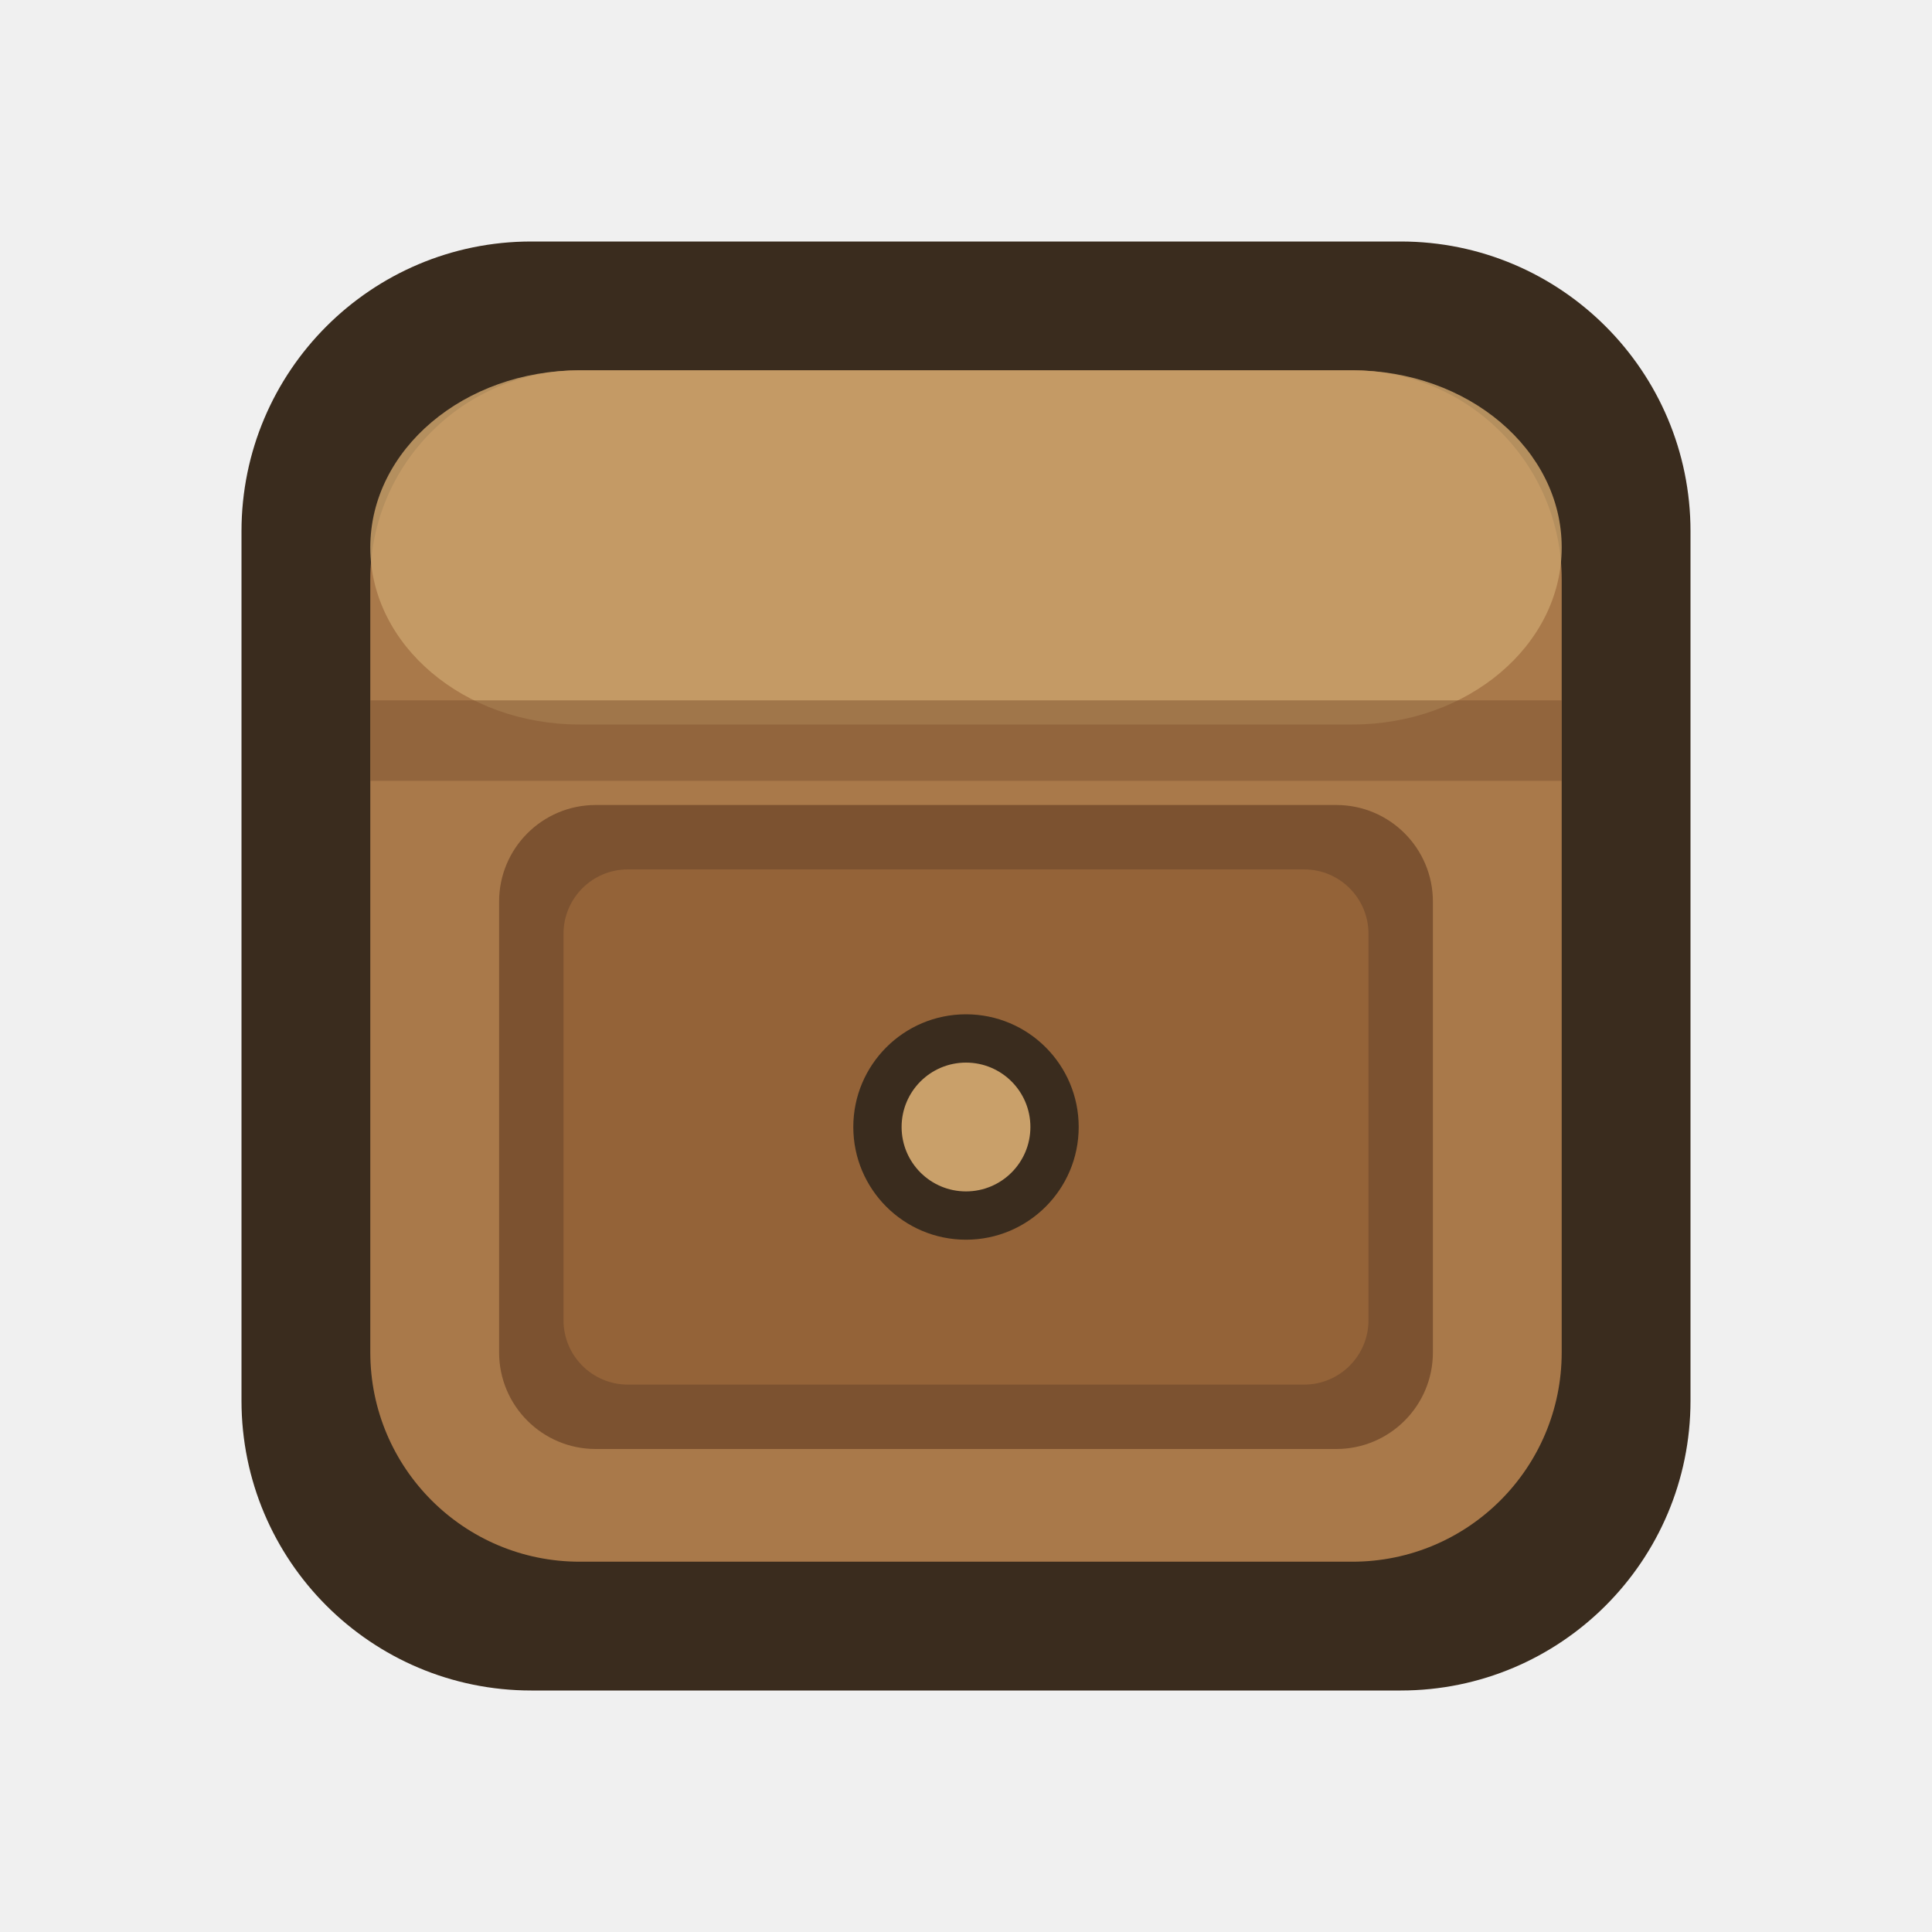
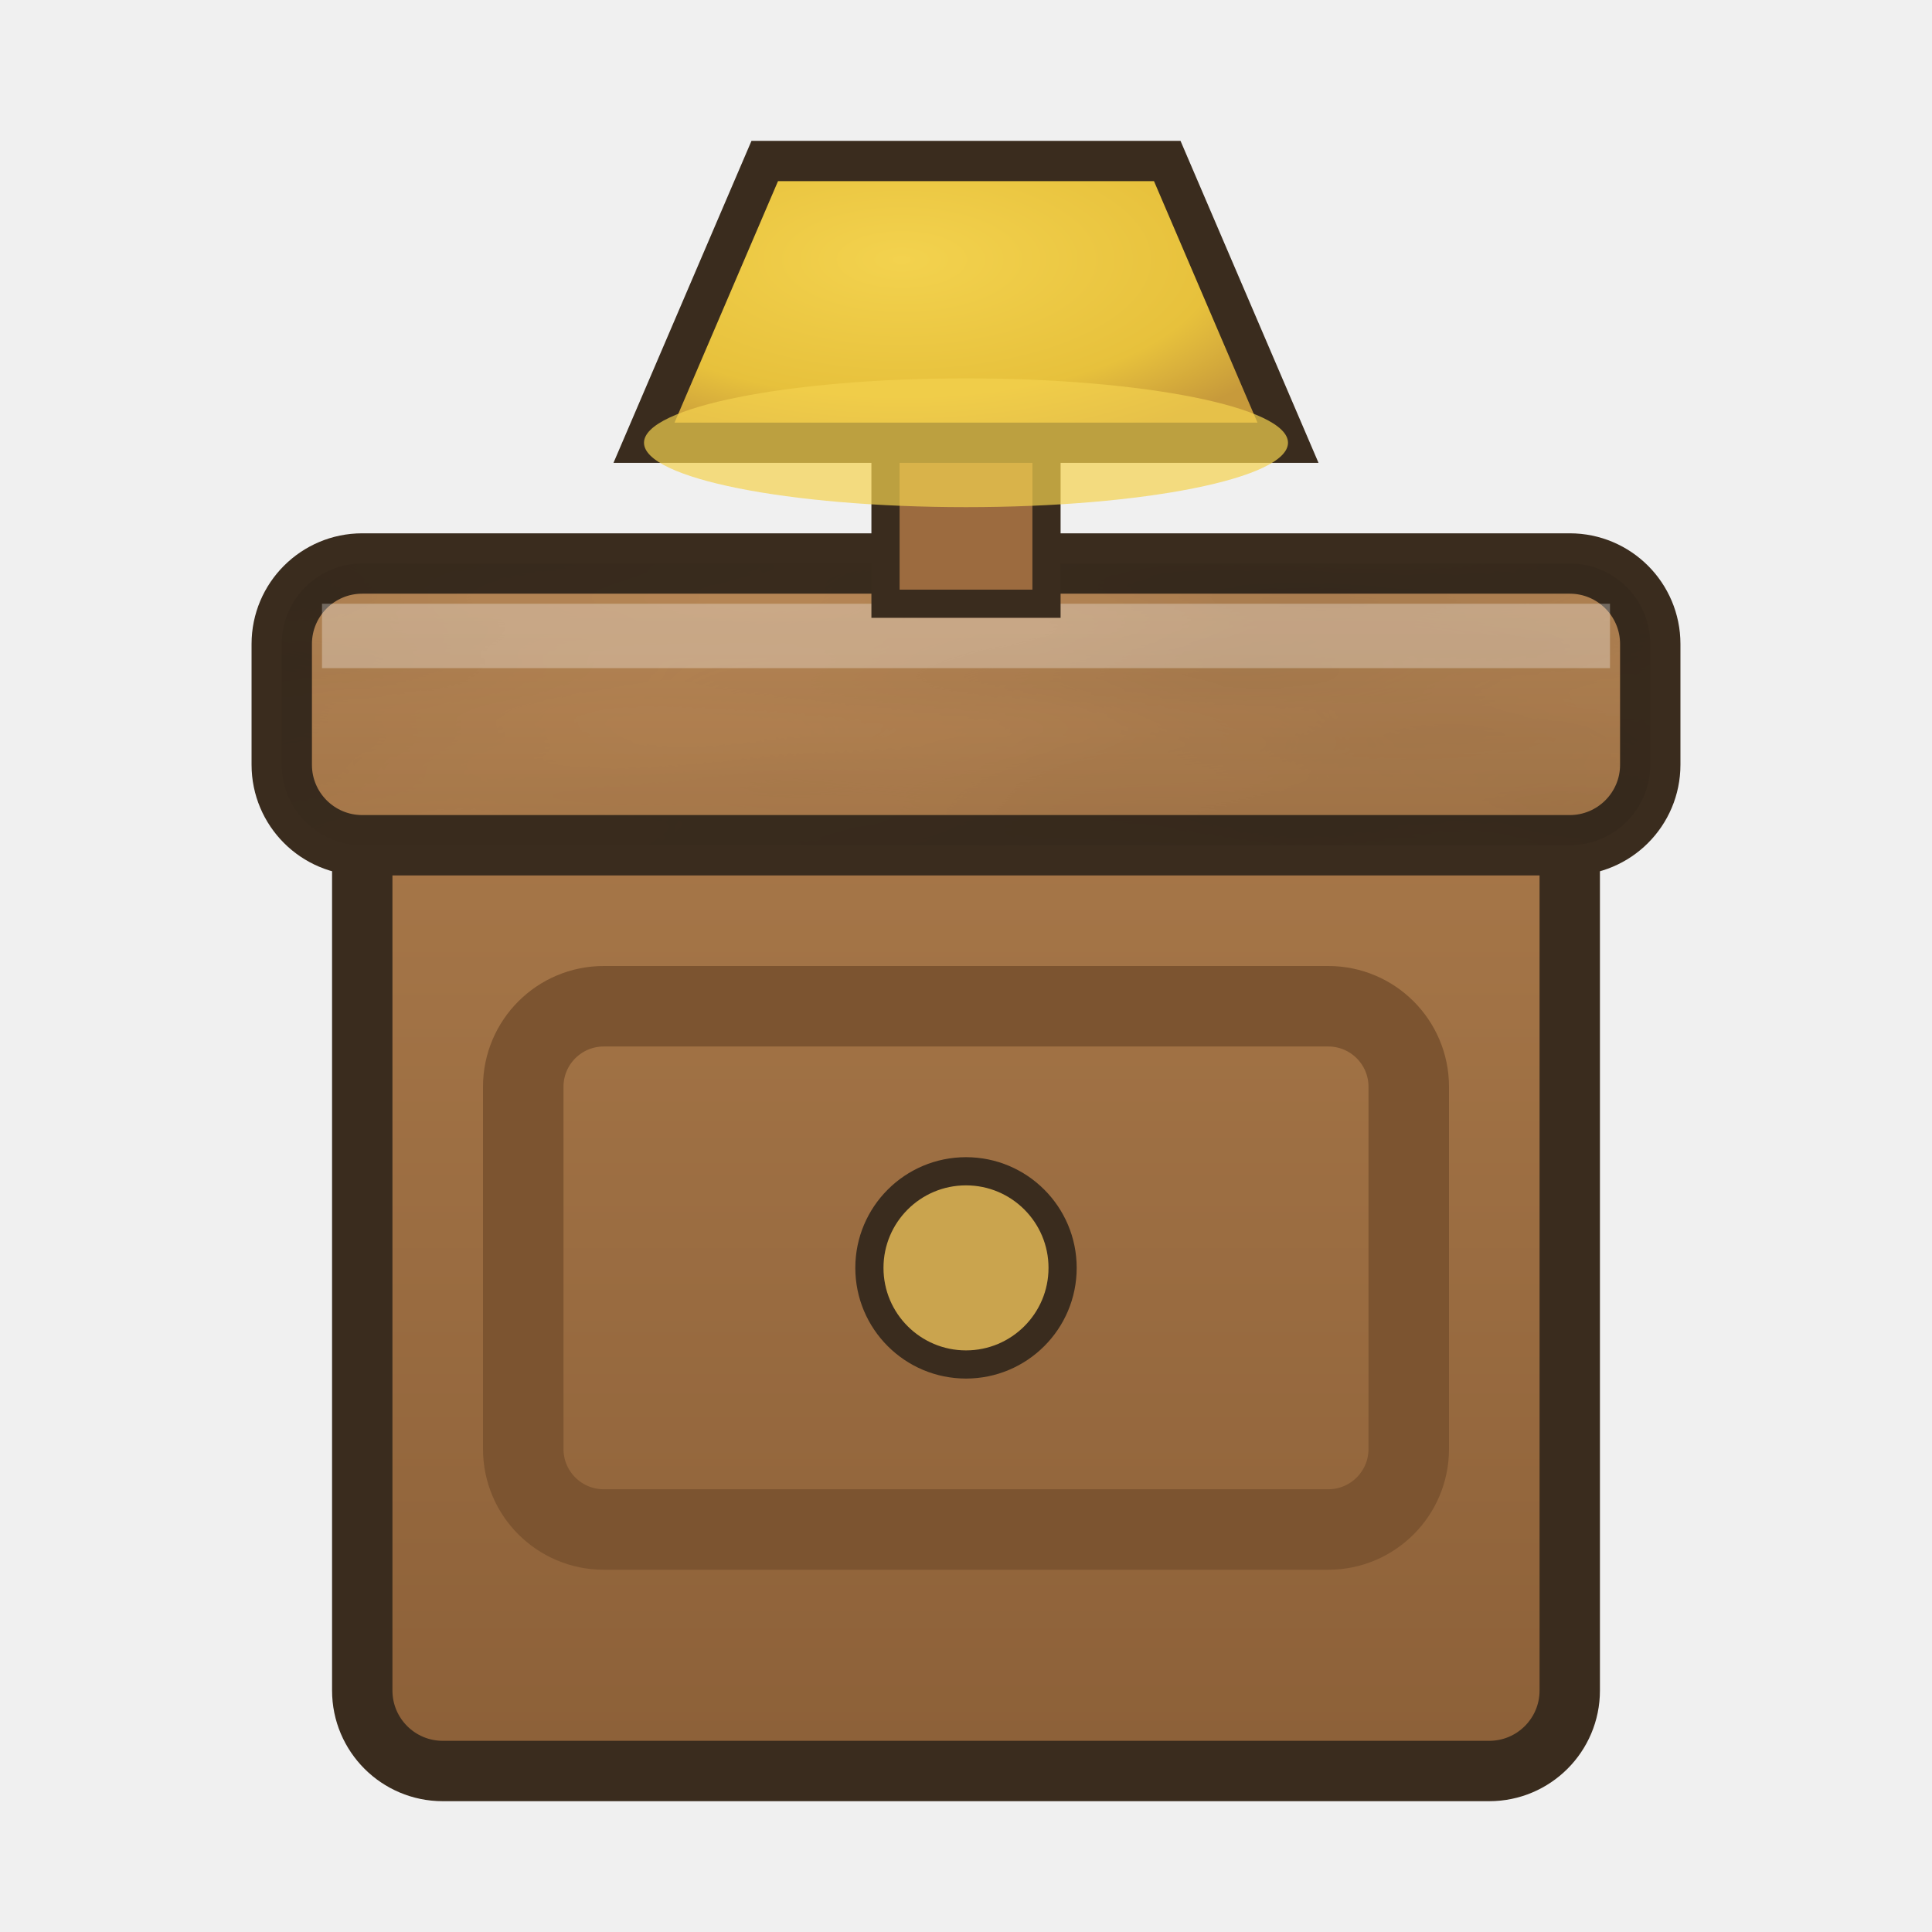
- <svg xmlns="http://www.w3.org/2000/svg" width="12" height="12" viewBox="0 0 12 12">
-   <rect x="1.5" y="1.5" width="9" height="9" rx="1.8" fill="#3a2c1e" />
-   <rect x="2.3" y="2.3" width="7.4" height="7.4" rx="1.3" fill="#a9794a" />
-   <rect x="2.3" y="2.3" width="7.4" height="2.2" rx="1.3" fill="#c9a06a" opacity="0.85" />
-   <rect x="3.1" y="5" width="5.8" height="4" rx="0.6" fill="#7c5230" />
-   <rect x="3.5" y="5.4" width="5" height="3.2" rx="0.4" fill="#946338" />
-   <circle cx="6" cy="7" r="0.7" fill="#3a2c1e" />
-   <circle cx="6" cy="7" r="0.4" fill="#c9a06a" />
-   <line x1="2.3" y1="4.6" x2="9.7" y2="4.6" stroke="#7c5230" stroke-width="0.5" opacity="0.5" />
+ <svg xmlns="http://www.w3.org/2000/svg" width="48" height="48" viewBox="0 0 48 48">
+   <defs>
+     <linearGradient id="nightstand_top" x1="0" y1="0" x2="0" y2="1">
+       <stop offset="0" stop-color="#bb8a58" />
+       <stop offset="1" stop-color="#a9794a" />
+     </linearGradient>
+     <linearGradient id="nightstand_body" x1="0" y1="0" x2="0" y2="1">
+       <stop offset="0" stop-color="#a9794a" />
+       <stop offset="1" stop-color="#8c6038" />
+     </linearGradient>
+     <radialGradient id="nightstand_shade" cx="0.4" cy="0.35" r="0.7">
+       <stop offset="0" stop-color="#f3d24e" />
+       <stop offset="0.7" stop-color="#e7c13c" />
+       <stop offset="1" stop-color="#c79a3b" />
+     </radialGradient>
+     <filter id="nightstand_grain" x="0" y="0" width="100%" height="100%" color-interpolation-filters="sRGB">
+       <feTurbulence type="fractalNoise" baseFrequency="0.04 0.2" numOctaves="3" seed="3" result="n" />
+       <feColorMatrix in="n" type="matrix" values="0 0 0 0 0  0 0 0 0 0  0 0 0 0 0  0.6 0 0 0 0" result="a" />
+       <feComponentTransfer in="a" result="m">
+         <feFuncA type="gamma" amplitude="1" exponent="1.7" offset="0" />
+       </feComponentTransfer>
+       <feComposite in="m" in2="SourceAlpha" operator="in" />
+     </filter>
+   </defs>
+   <rect x="9" y="18" width="30" height="26" rx="2" fill="url(#nightstand_body)" stroke="#3a2c1e" stroke-width="1.5" />
+   <rect x="7" y="14" width="34" height="7" rx="2" fill="url(#nightstand_top)" stroke="#3a2c1e" stroke-width="1.5" />
+   <rect x="7" y="14" width="34" height="7" rx="2" fill="#7c5430" filter="url(#nightstand_grain)" opacity="0.35" />
+   <rect x="8" y="15" width="32" height="1.6" fill="#ffffff" opacity="0.3" />
+   <rect x="13" y="25" width="22" height="13" rx="2" fill="none" stroke="#7c5430" stroke-width="2" />
+   <circle cx="24" cy="31.5" r="2.4" fill="#caa44e" stroke="#3a2c1e" stroke-width="0.7" />
+   <rect x="22" y="9" width="4" height="6" fill="#9c6b3f" stroke="#3a2c1e" stroke-width="0.7" />
+   <path d="M16 11 L32 11 L29 4 L19 4 Z" fill="url(#nightstand_shade)" stroke="#3a2c1e" stroke-width="1" />
+   <ellipse cx="24" cy="11" rx="8" ry="1.6" fill="#f3d24e" opacity="0.7" />
</svg>
